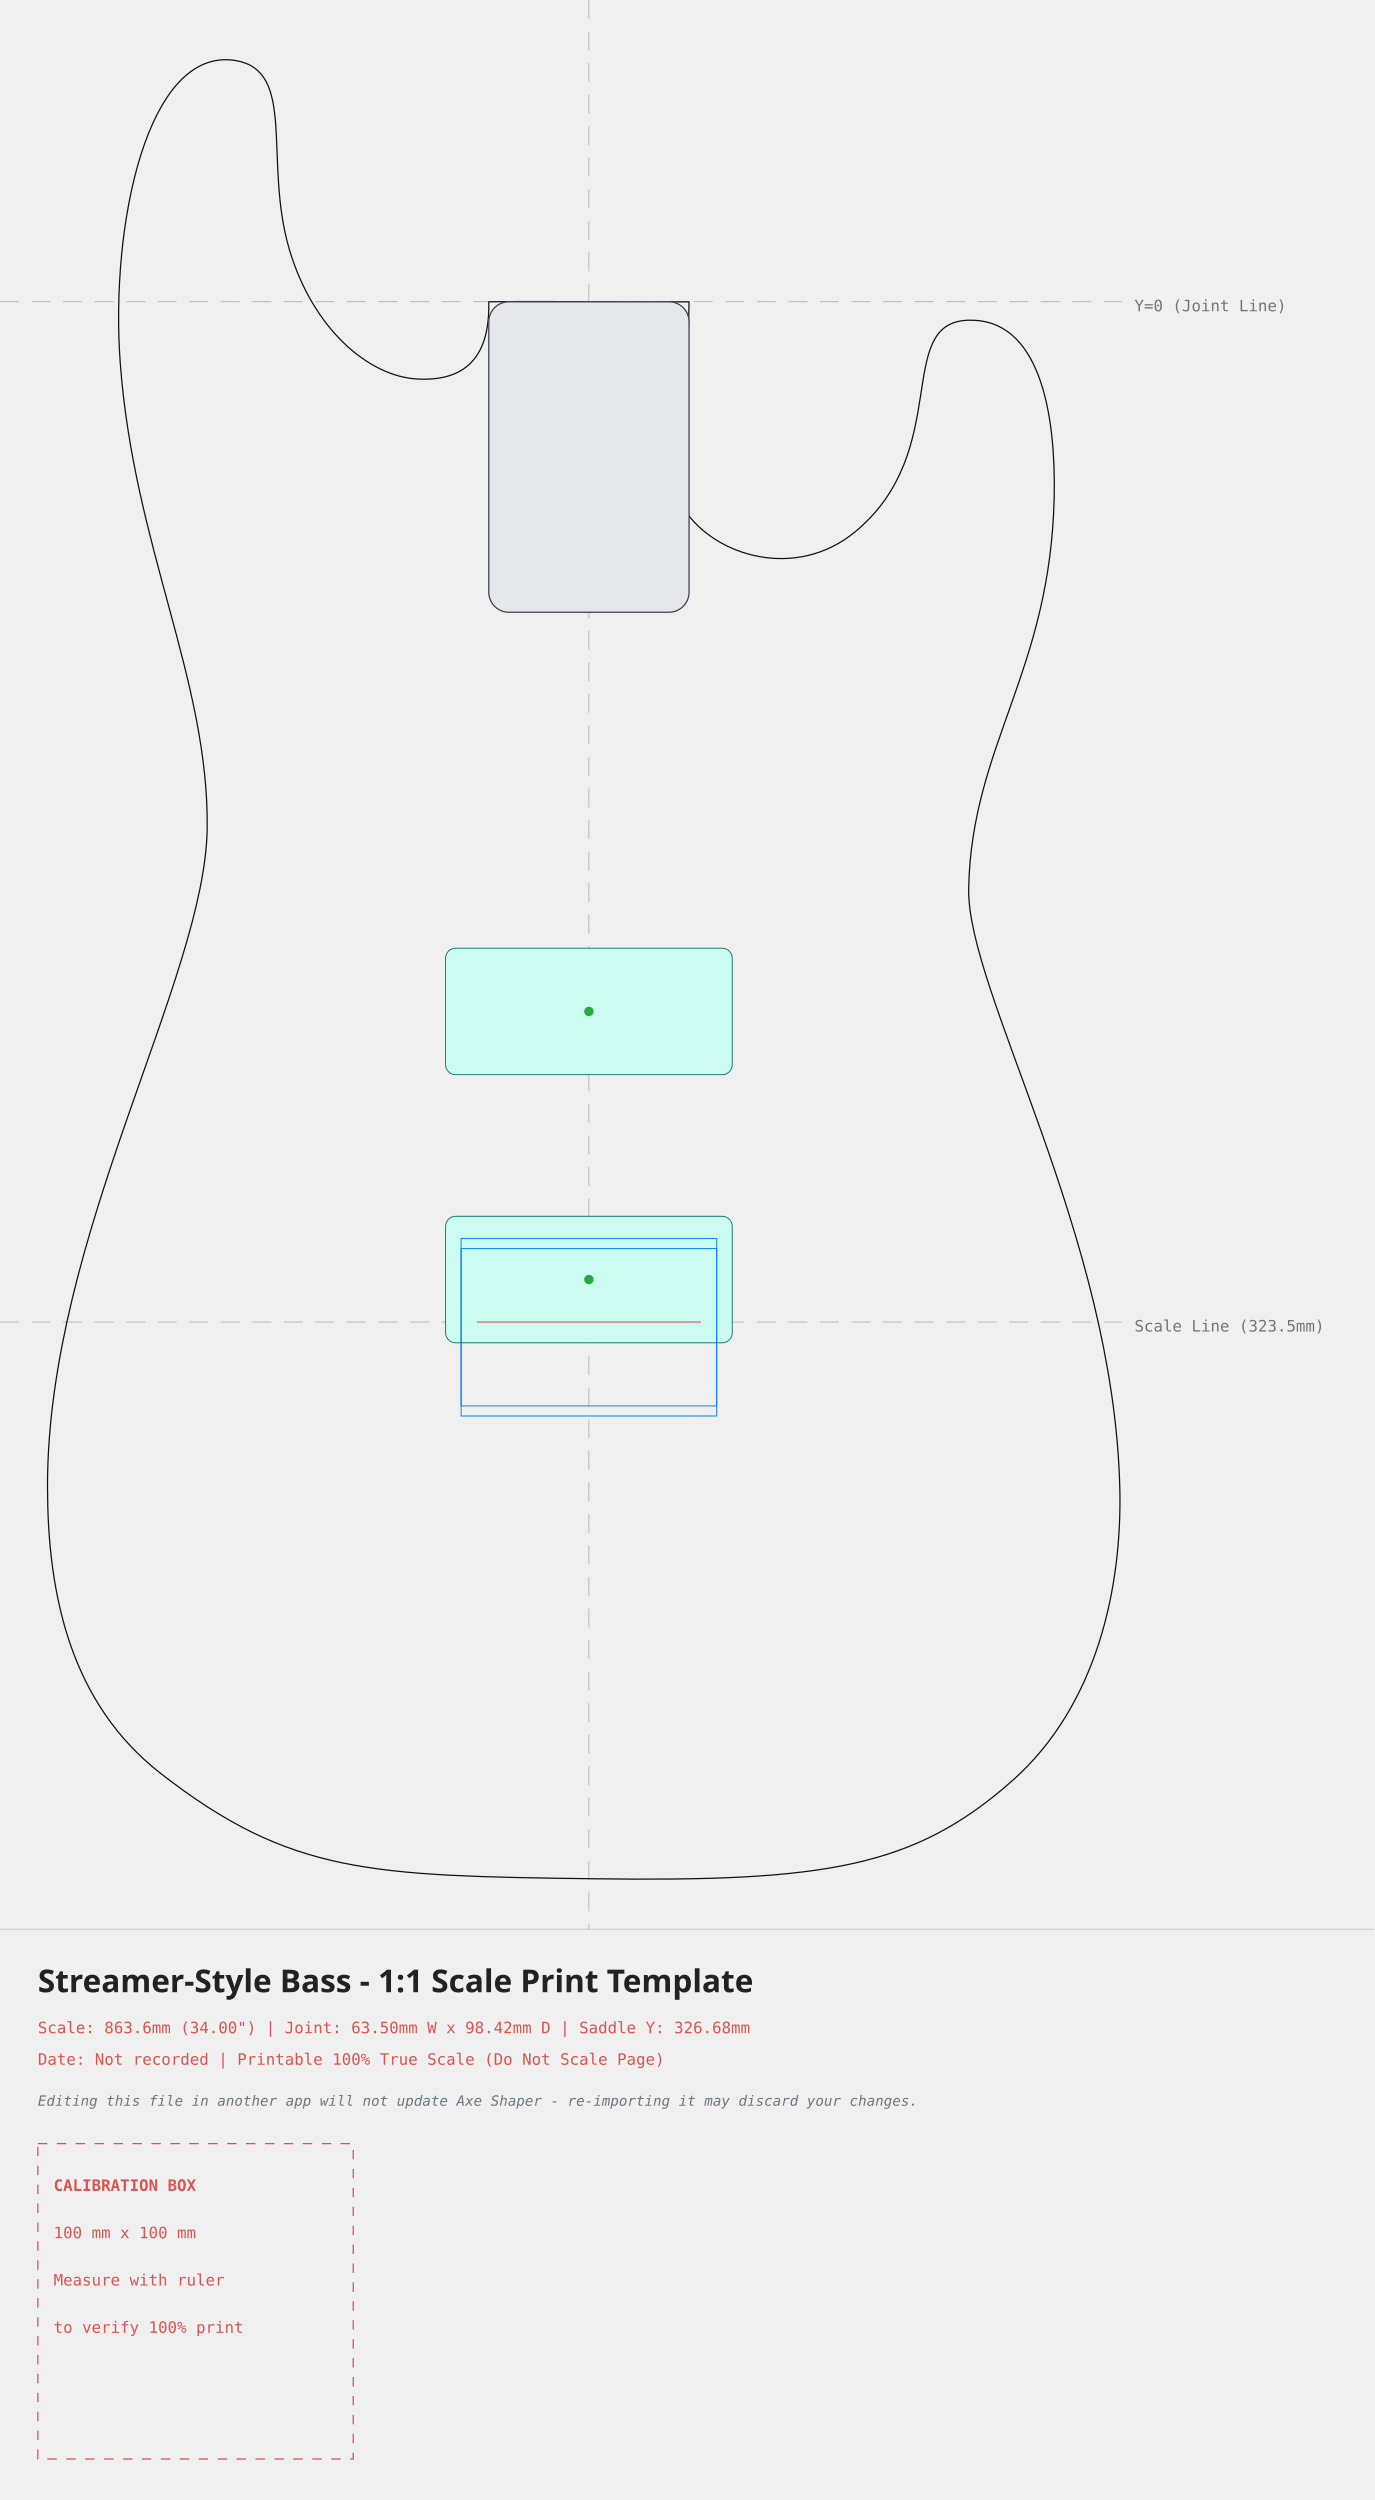
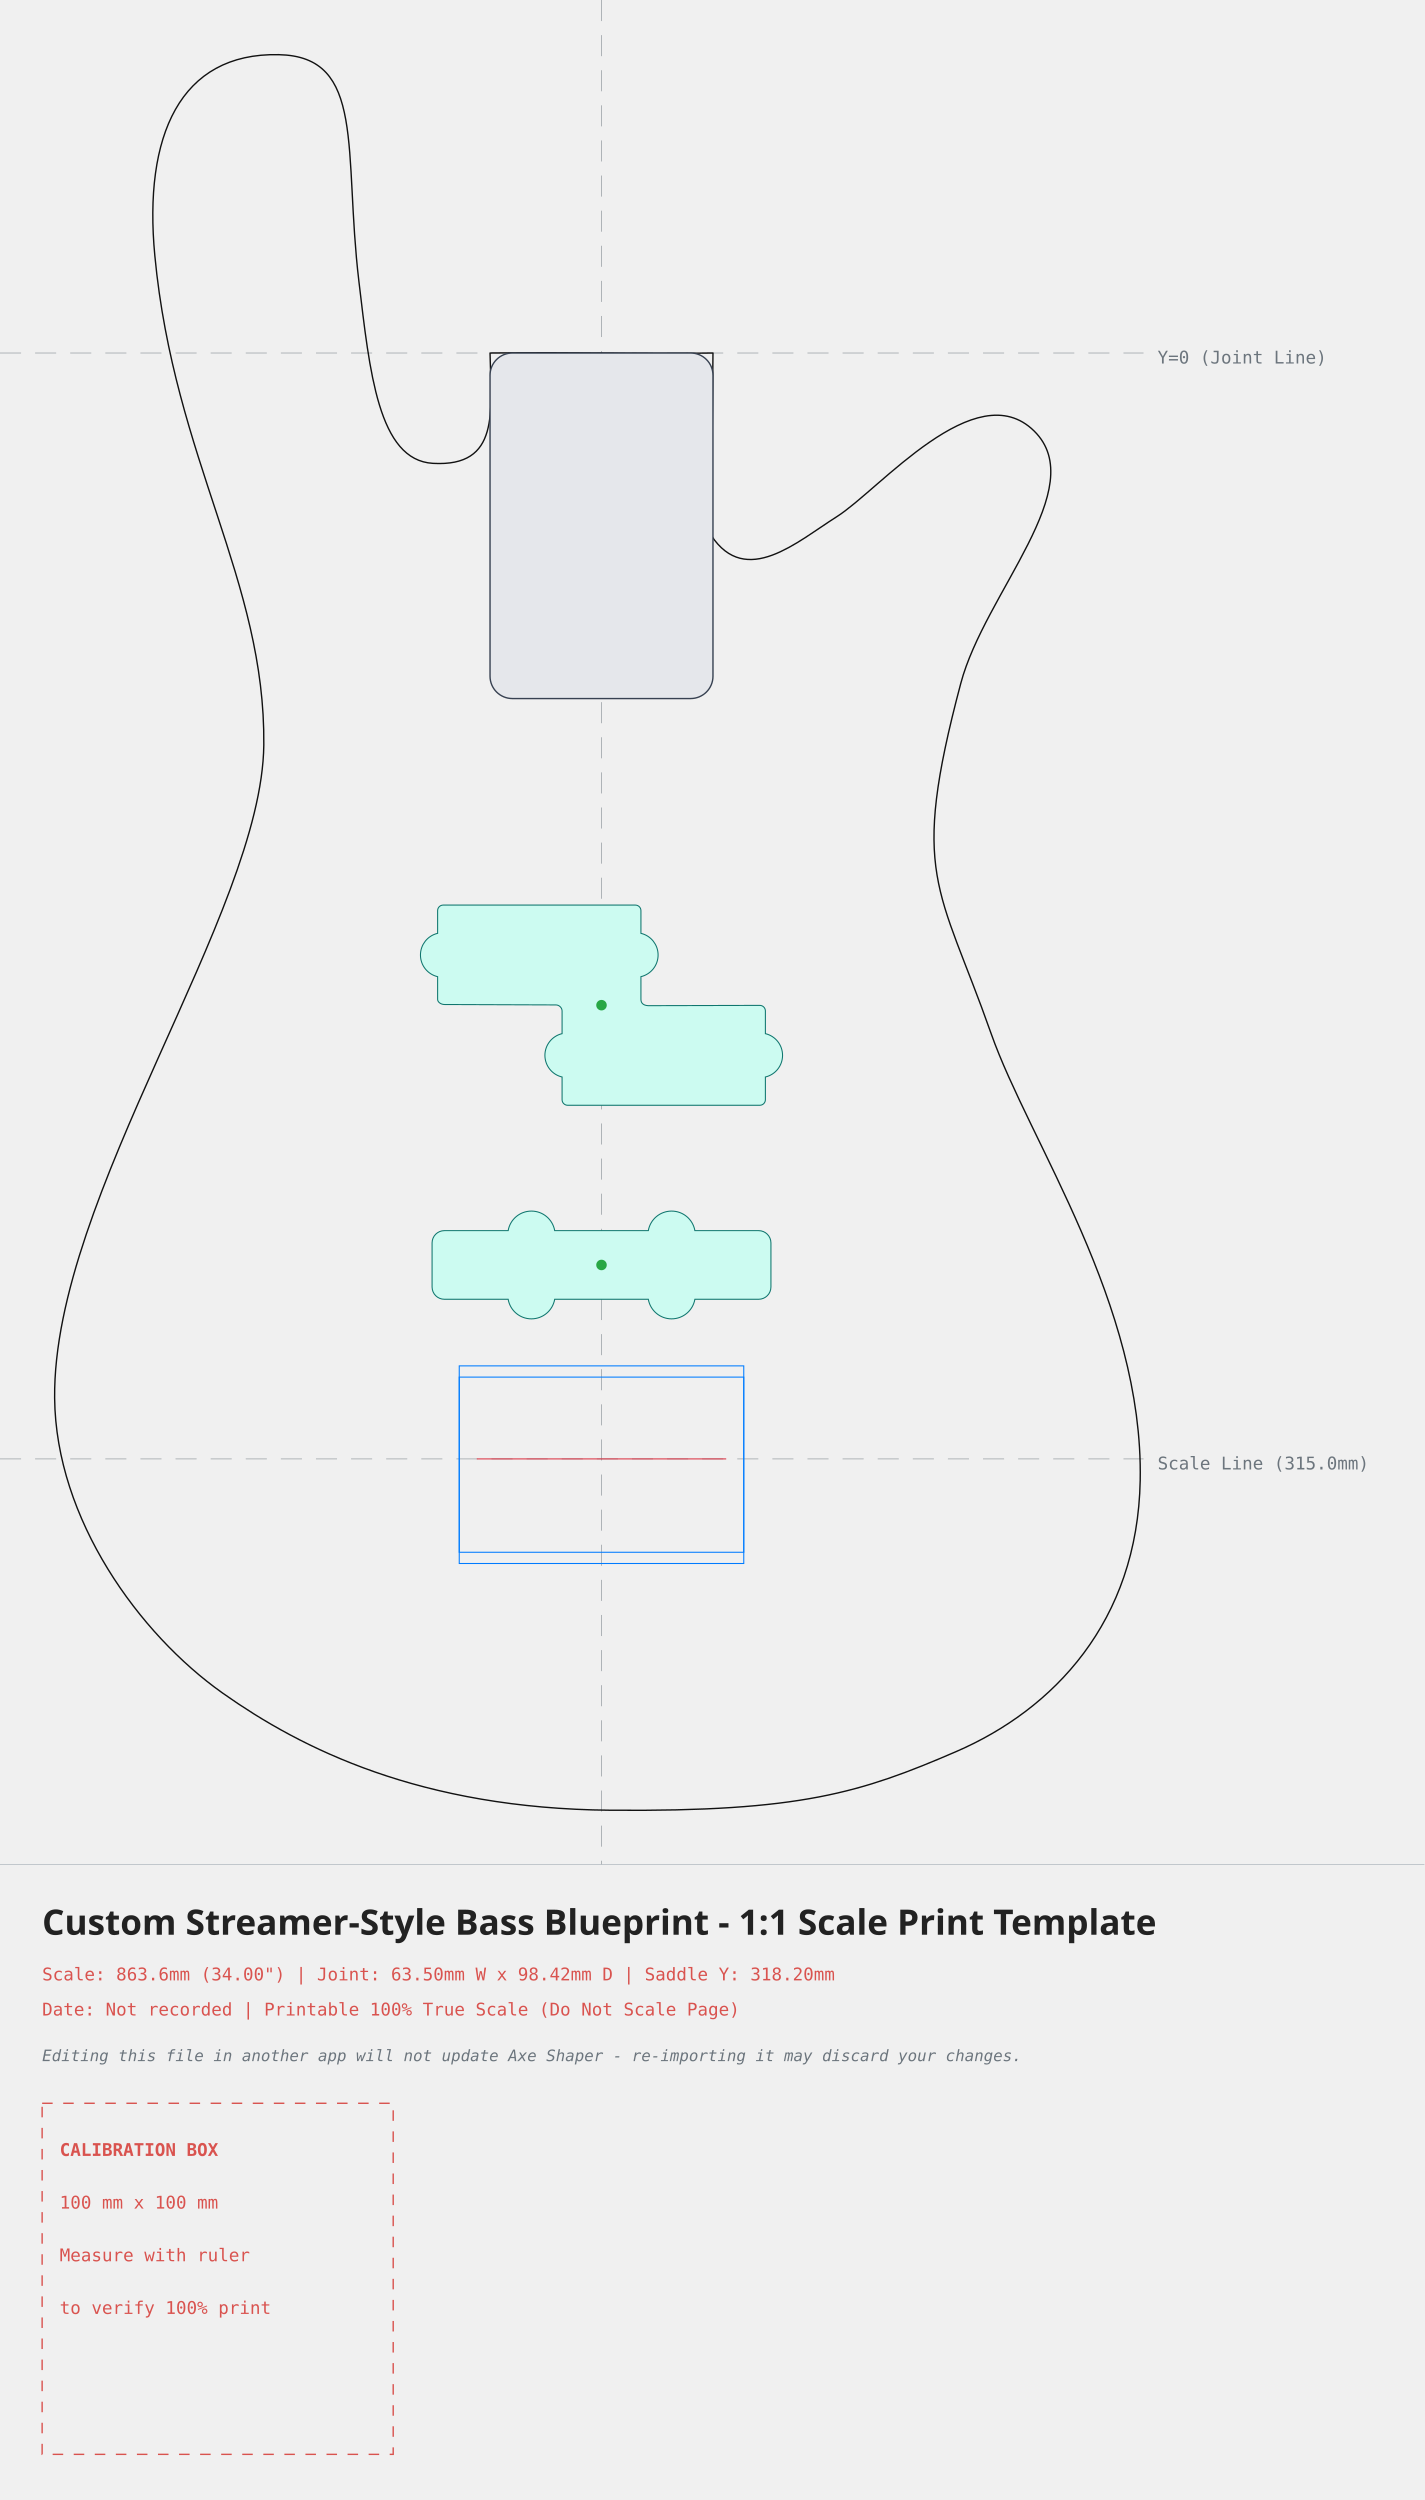
- <svg xmlns="http://www.w3.org/2000/svg" width="435.70mm" height="792.65mm" viewBox="-186.72 -95.69 435.70 792.65">
+ <svg xmlns="http://www.w3.org/2000/svg" width="405.72mm" height="712.09mm" viewBox="-171.33 -100.55 405.72 712.09">
  <style>
.outline{fill:none;stroke:#111;stroke-width:0.40;stroke-linecap:round;stroke-linejoin:round}
.edge-inset{fill:none;stroke:#555;stroke-width:0.30;stroke-dasharray:3 2}
.neck-pocket{fill:#e5e7eb;stroke:#374151;stroke-width:0.40}
.pickup-rout{fill:#ccfbf1;stroke:#0f766e;stroke-width:0.30}
.pickup-cover{fill:none;stroke:#111;stroke-width:0.30}
.bridge-rout{fill:none;stroke:#007bff;stroke-width:0.30}
.back-route{fill:#f3e8ff;stroke:#7e22ce;stroke-width:0.30;stroke-dasharray:3.00 2.00}
.front-route{fill:#ccfbf1;stroke:#0f766e;stroke-width:0.30}
.pickguard{fill:#fff;fill-opacity:0.35;stroke:#6b7280;stroke-width:0.30}
.center-axis{fill:none;stroke:#6c757d;stroke-width:0.20;stroke-dasharray:6 4;opacity:0.7}
.bridge-reference{fill:none;stroke:#dc3545;stroke-width:0.30}
.mounting-hole{fill:#007bff;stroke:none}
.calibration-box{fill:none;stroke:#d9534f;stroke-width:0.40;stroke-dasharray:3 3}
.band-rule{fill:none;stroke:#adb5bd;stroke-width:0.20}
.text-label{font-family:monospace,sans-serif;font-size:5px;fill:#d9534f}
.disclaimer-label{font-family:monospace,sans-serif;font-size:4.5px;font-style:italic;fill:#6c757d}
.axis-label{font-family:monospace,sans-serif;font-size:5px;fill:#6c757d}
.title-label{font-family:sans-serif;font-size:10px;font-weight:bold;fill:#222}
</style>
  <g id="guides">
-     <line class="center-axis" x1="0" y1="-95.69" x2="0" y2="515.96" />
-     <line class="center-axis" x1="-186.72" y1="0" x2="168.98" y2="0" />
-     <text class="axis-label" x="172.98" y="3">Y=0 (Joint Line)</text>
-     <line class="center-axis" x1="-186.72" y1="323.48" x2="168.98" y2="323.48" stroke="#007bff" />
-     <text class="axis-label" x="172.98" y="326.48" fill="#007bff">Scale Line (323.5mm)</text>
+     <line class="center-axis" x1="0" y1="-100.55" x2="0" y2="430.54" />
+     <line class="center-axis" x1="-171.33" y1="0" x2="154.39" y2="0" />
+     <text class="axis-label" x="158.39" y="3">Y=0 (Joint Line)</text>
+     <line class="center-axis" x1="-171.33" y1="315.00" x2="154.39" y2="315.00" stroke="#007bff" />
+     <text class="axis-label" x="158.39" y="318.00" fill="#007bff">Scale Line (315.0mm)</text>
  </g>
  <g id="body">
-     <path class="outline" d="M -31.75 0.00 C -31.45 12.72, -35.29 25.55, -54.45 24.48 C -70.04 23.61, -87.54 8.38, -94.92 -16.41 C -103.34 -44.67, -92.34 -73.55, -112.33 -76.54 C -140.13 -80.69, -151.83 -24.12, -148.59 19.44 C -144.24 77.74, -120.52 119.93, -121.03 166.79 C -121.55 214.75, -171.72 296.19, -171.66 375.65 C -171.64 410.13, -164.29 444.42, -135.73 466.63 C -94.68 498.57, -69.37 499.06, 2.08 500.00 C 75.11 500.96, 103.18 496.38, 134.23 468.91 C 161.41 444.87, 168.98 407.10, 168.34 376.76 C 166.62 295.55, 119.72 218.77, 120.41 185.89 C 121.36 140.48, 146.34 117.34, 147.52 61.84 C 148.09 35.10, 142.84 5.11, 120.26 5.84 C 96.51 6.60, 115.61 47.21, 84.37 72.96 C 65.76 88.30, 40.17 80.84, 30.28 65.91 C 30.28 65.91, 31.75 0.00, 31.75 0.00 C 9.57 0.32, -5.05 -0.30, -31.75 0.00 Z" />
+     <path class="outline" d="M -31.75 0.00 C -31.45 16.70, -28.83 32.50, -48.00 31.43 C -63.59 30.56, -66.03 5.30, -69.10 -20.38 C -73.54 -57.58, -67.01 -84.48, -91.97 -84.98 C -120.07 -85.55, -130.48 -61.87, -127.23 -27.74 C -121.70 30.46, -95.69 64.80, -96.19 111.67 C -96.71 159.63, -156.33 240.07, -155.77 297.68 C -155.44 332.15, -131.67 364.91, -107.92 381.70 C -85.46 397.58, -51.59 414.61, 2.57 415.07 C 56.74 415.54, 73.91 410.06, 100.96 398.39 C 128.70 386.42, 152.68 361.41, 153.44 321.14 C 154.39 270.72, 121.90 224.86, 110.97 193.83 C 96.03 151.40, 87.73 149.12, 102.33 94.12 C 109.19 68.27, 139.51 38.29, 123.24 22.23 C 106.61 5.80, 79.17 38.95, 66.99 46.64 C 55.77 53.72, 41.16 66.94, 31.27 52.00 C 31.27 52.00, 31.75 0.00, 31.75 0.00 C 9.57 0.32, -5.05 -0.30, -31.75 0.00 Z" />
  </g>
  <g id="neck-pocket">
    <rect class="neck-pocket" x="-31.75" y="0" width="63.50" height="98.42" rx="6.35" />
  </g>
  <g id="pickups">
-     <g transform="rotate(0.00 0.00 225.00)">
-       <path class="pickup-rout" d="M -42.27 204.95 C -42.27 204.95, 42.27 204.95, 42.27 204.95 C 44.03 204.95, 45.45 206.37, 45.45 208.12 C 45.45 208.12, 45.45 241.88, 45.45 241.88 C 45.45 243.63, 44.03 245.05, 42.27 245.05 C 42.27 245.05, -42.27 245.05, -42.27 245.05 C -44.03 245.05, -45.45 243.63, -45.45 241.88 C -45.45 241.88, -45.45 208.12, -45.45 208.12 C -45.45 206.37, -44.03 204.95, -42.27 204.95 Z" />
-       <circle cx="0.00" cy="225.00" r="1.5" fill="#28a745" />
+     <g transform="rotate(0.00 0.00 185.76)">
+       <path class="pickup-rout" d="M -45.10 157.25 C -45.97 157.25, -46.68 157.96, -46.68 158.83 C -46.68 158.83, -46.68 165.30, -46.68 165.30 C -49.55 165.97, -51.57 168.53, -51.57 171.47 C -51.57 174.41, -49.55 176.97, -46.68 177.64 C -46.68 177.64, -46.68 184.11, -46.68 184.11 C -46.68 184.98, -45.61 185.57, -44.74 185.57 C -44.74 185.57, -12.99 185.69, -12.99 185.69 C -12.03 185.69, -11.23 186.53, -11.23 187.41 C -11.23 187.41, -11.23 193.87, -11.23 193.87 C -14.09 194.55, -16.12 197.10, -16.12 200.05 C -16.12 202.99, -14.09 205.55, -11.23 206.22 C -11.23 206.22, -11.23 212.68, -11.23 212.68 C -11.23 213.56, -10.52 214.27, -9.64 214.27 C -9.64 214.27, 45.09 214.27, 45.09 214.27 C 45.97 214.27, 46.68 213.56, 46.68 212.68 C 46.68 212.68, 46.68 206.22, 46.68 206.22 C 49.55 205.55, 51.57 202.99, 51.57 200.05 C 51.57 197.10, 49.55 194.55, 46.68 193.87 C 46.68 193.87, 46.68 187.41, 46.68 187.41 C 46.68 186.53, 45.97 185.82, 45.09 185.82 C 45.09 185.82, 13.87 185.90, 13.87 185.90 C 12.09 186.00, 11.23 185.30, 11.23 184.11 C 11.23 184.11, 11.23 177.64, 11.23 177.64 C 14.09 176.97, 16.12 174.41, 16.12 171.47 C 16.12 168.53, 14.09 165.97, 11.23 165.30 C 11.23 165.30, 11.23 158.83, 11.23 158.83 C 11.23 157.96, 10.52 157.25, 9.64 157.25 C 9.64 157.25, -45.10 157.25, -45.10 157.25 Z" />
+       <circle cx="0.00" cy="185.76" r="1.5" fill="#28a745" />
    </g>
-     <g transform="rotate(0.00 0.00 310.00)">
-       <path class="pickup-rout" d="M -42.27 289.95 C -42.27 289.95, 42.27 289.95, 42.27 289.95 C 44.03 289.95, 45.45 291.37, 45.45 293.12 C 45.45 293.12, 45.45 326.88, 45.45 326.88 C 45.45 328.63, 44.03 330.05, 42.27 330.05 C 42.27 330.05, -42.27 330.05, -42.27 330.05 C -44.03 330.05, -45.45 328.63, -45.45 326.88 C -45.45 326.88, -45.45 293.12, -45.45 293.12 C -45.45 291.37, -44.03 289.95, -42.27 289.95 Z" />
-       <circle cx="0.00" cy="310.00" r="1.5" fill="#28a745" />
+     <g transform="rotate(0.00 0.00 259.76)">
+       <path class="pickup-rout" d="M -13.33 249.98 C -13.90 246.76, -16.69 244.41, -19.97 244.41 C -23.24 244.41, -26.03 246.76, -26.59 249.98 C -26.59 249.98, -44.75 249.98, -44.75 249.98 C -46.69 249.98, -48.26 251.55, -48.26 253.48 C -48.26 253.48, -48.26 266.03, -48.26 266.03 C -48.26 267.97, -46.69 269.53, -44.75 269.53 C -44.75 269.53, -26.59 269.53, -26.59 269.53 C -26.03 272.75, -23.24 275.11, -19.97 275.11 C -16.69 275.11, -13.90 272.75, -13.33 269.53 C -13.33 269.53, 13.33 269.53, 13.33 269.53 C 13.90 272.75, 16.69 275.11, 19.96 275.11 C 23.24 275.11, 26.03 272.75, 26.60 269.53 C 26.60 269.53, 44.76 269.53, 44.76 269.53 C 46.69 269.53, 48.26 267.97, 48.26 266.03 C 48.26 266.03, 48.26 253.48, 48.26 253.48 C 48.26 251.55, 46.69 249.98, 44.76 249.98 C 44.76 249.98, 26.60 249.98, 26.60 249.98 C 26.03 246.76, 23.24 244.41, 19.96 244.41 C 16.69 244.41, 13.90 246.76, 13.33 249.98 C 13.33 249.98, -13.33 249.98, -13.33 249.98 Z" />
+       <circle cx="0.00" cy="259.76" r="1.5" fill="#28a745" />
    </g>
  </g>
  <g id="bridge">
-     <path class="bridge-rout" d="M -40.52 296.98 L 40.52 296.98 L 40.52 350.07 L -40.52 350.07 Z" />
-     <path class="bridge-rout" d="M -40.52 300.18 L 40.52 300.18 L 40.52 353.27 L -40.52 353.27 Z" />
-     <line class="bridge-reference" x1="-35.52" y1="323.48" x2="35.52" y2="323.48" />
+     <path class="bridge-rout" d="M -40.52 288.50 L 40.52 288.50 L 40.52 341.59 L -40.52 341.59 Z" />
+     <path class="bridge-rout" d="M -40.52 291.70 L 40.52 291.70 L 40.52 344.79 L -40.52 344.79 Z" />
+     <line class="bridge-reference" x1="-35.52" y1="315.00" x2="35.52" y2="315.00" />
  </g>
  <g id="information-band">
-     <line class="band-rule" x1="-186.72" y1="515.96" x2="248.98" y2="515.96" />
-     <text class="title-label" x="-174.72" y="535.96">Streamer-Style Bass - 1:1 Scale Print Template</text>
-     <text class="text-label" x="-174.72" y="548.96">Scale: 863.6mm (34.00") | Joint: 63.50mm W x 98.42mm D | Saddle Y: 326.68mm</text>
-     <text class="text-label" x="-174.72" y="558.96">Date: Not recorded | Printable 100% True Scale (Do Not Scale Page)</text>
-     <text class="disclaimer-label" x="-174.72" y="571.96">Editing this file in another app will not update Axe Shaper - re-importing it may discard your changes.</text>
-     <g id="calibration" transform="translate(-174.72 583.96)">
+     <line class="band-rule" x1="-171.33" y1="430.54" x2="234.39" y2="430.54" />
+     <text class="title-label" x="-159.33" y="450.54">Custom Streamer-Style Bass Blueprint - 1:1 Scale Print Template</text>
+     <text class="text-label" x="-159.33" y="463.54">Scale: 863.6mm (34.00") | Joint: 63.50mm W x 98.42mm D | Saddle Y: 318.20mm</text>
+     <text class="text-label" x="-159.33" y="473.54">Date: Not recorded | Printable 100% True Scale (Do Not Scale Page)</text>
+     <text class="disclaimer-label" x="-159.33" y="486.54">Editing this file in another app will not update Axe Shaper - re-importing it may discard your changes.</text>
+     <g id="calibration" transform="translate(-159.33 498.54)">
      <rect class="calibration-box" x="0" y="0" width="100" height="100" />
      <text class="text-label" x="5" y="15" font-weight="bold">CALIBRATION BOX</text>
      <text class="text-label" x="5" y="30">100 mm x 100 mm</text>
      <text class="text-label" x="5" y="45">Measure with ruler</text>
      <text class="text-label" x="5" y="60">to verify 100% print</text>
    </g>
  </g>
</svg>
